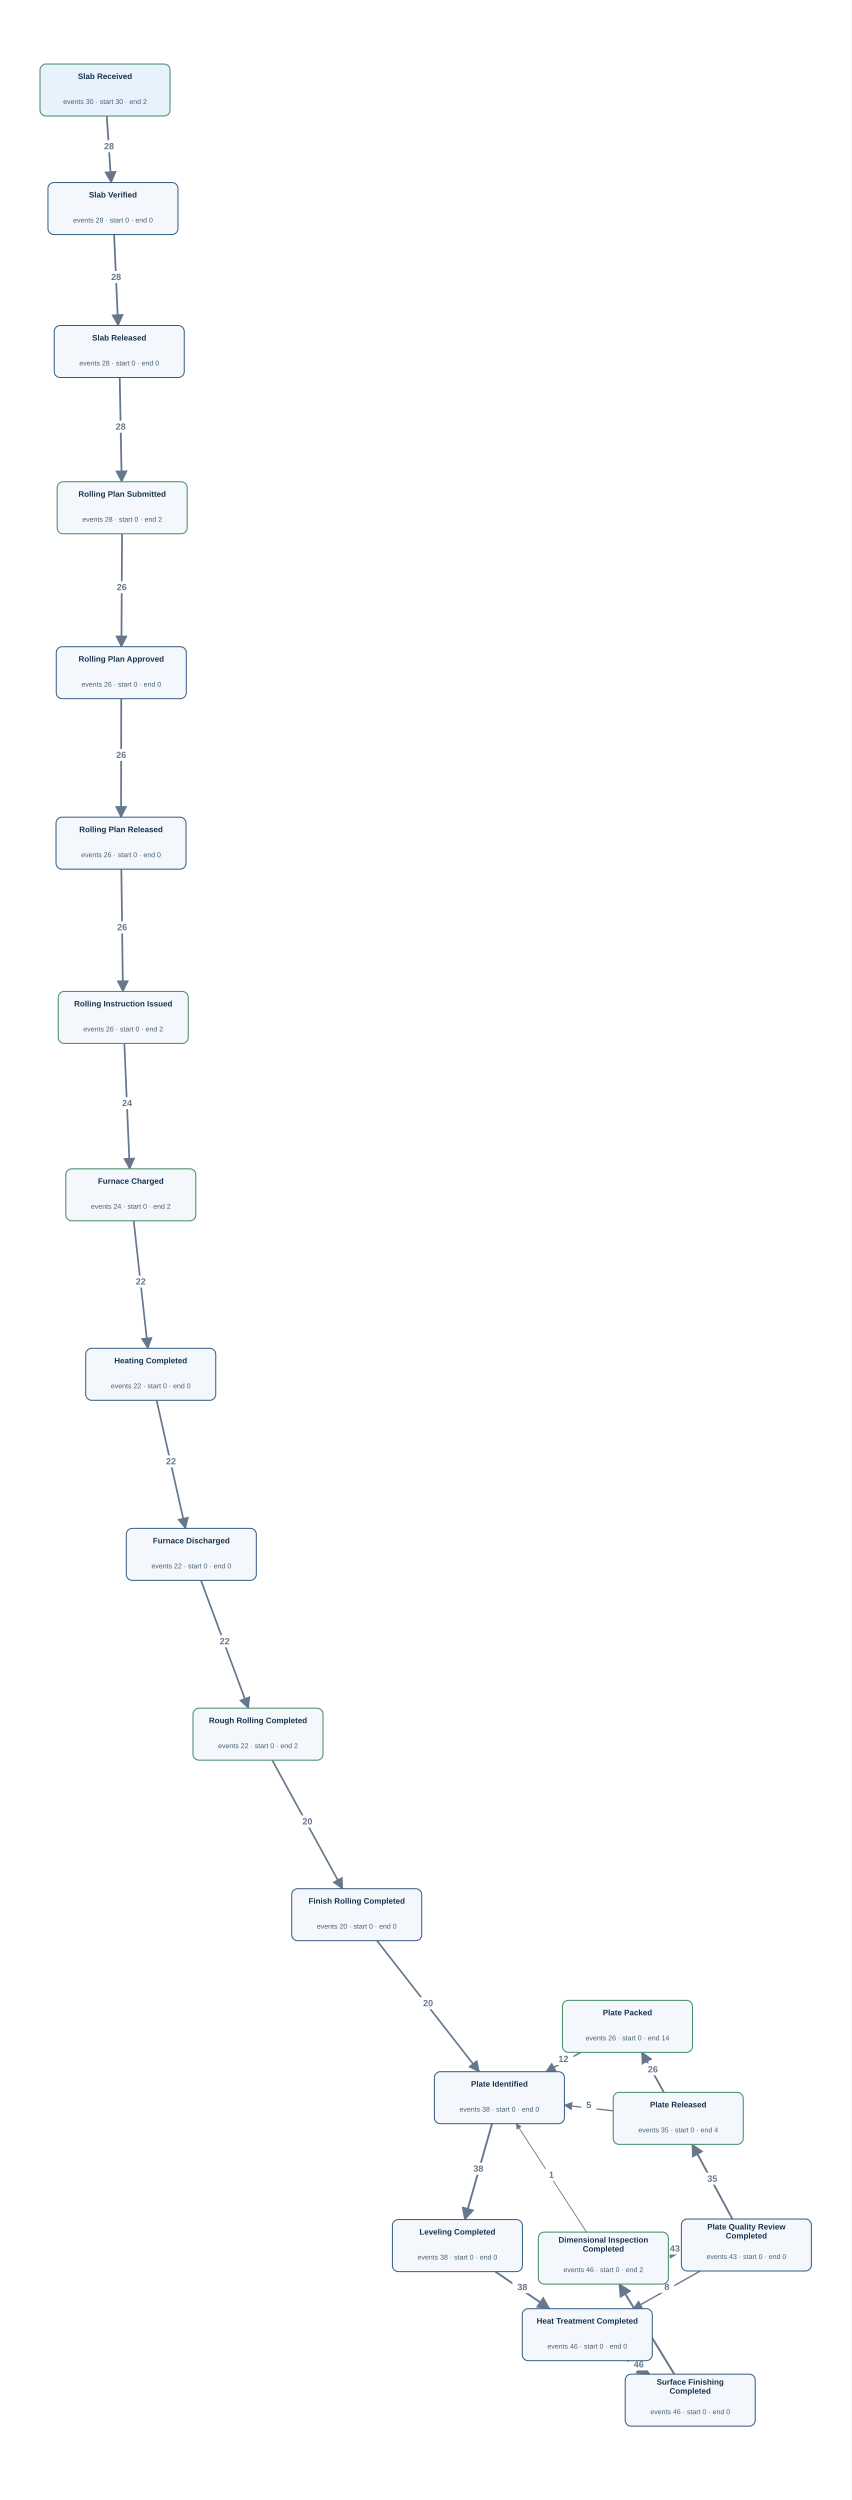
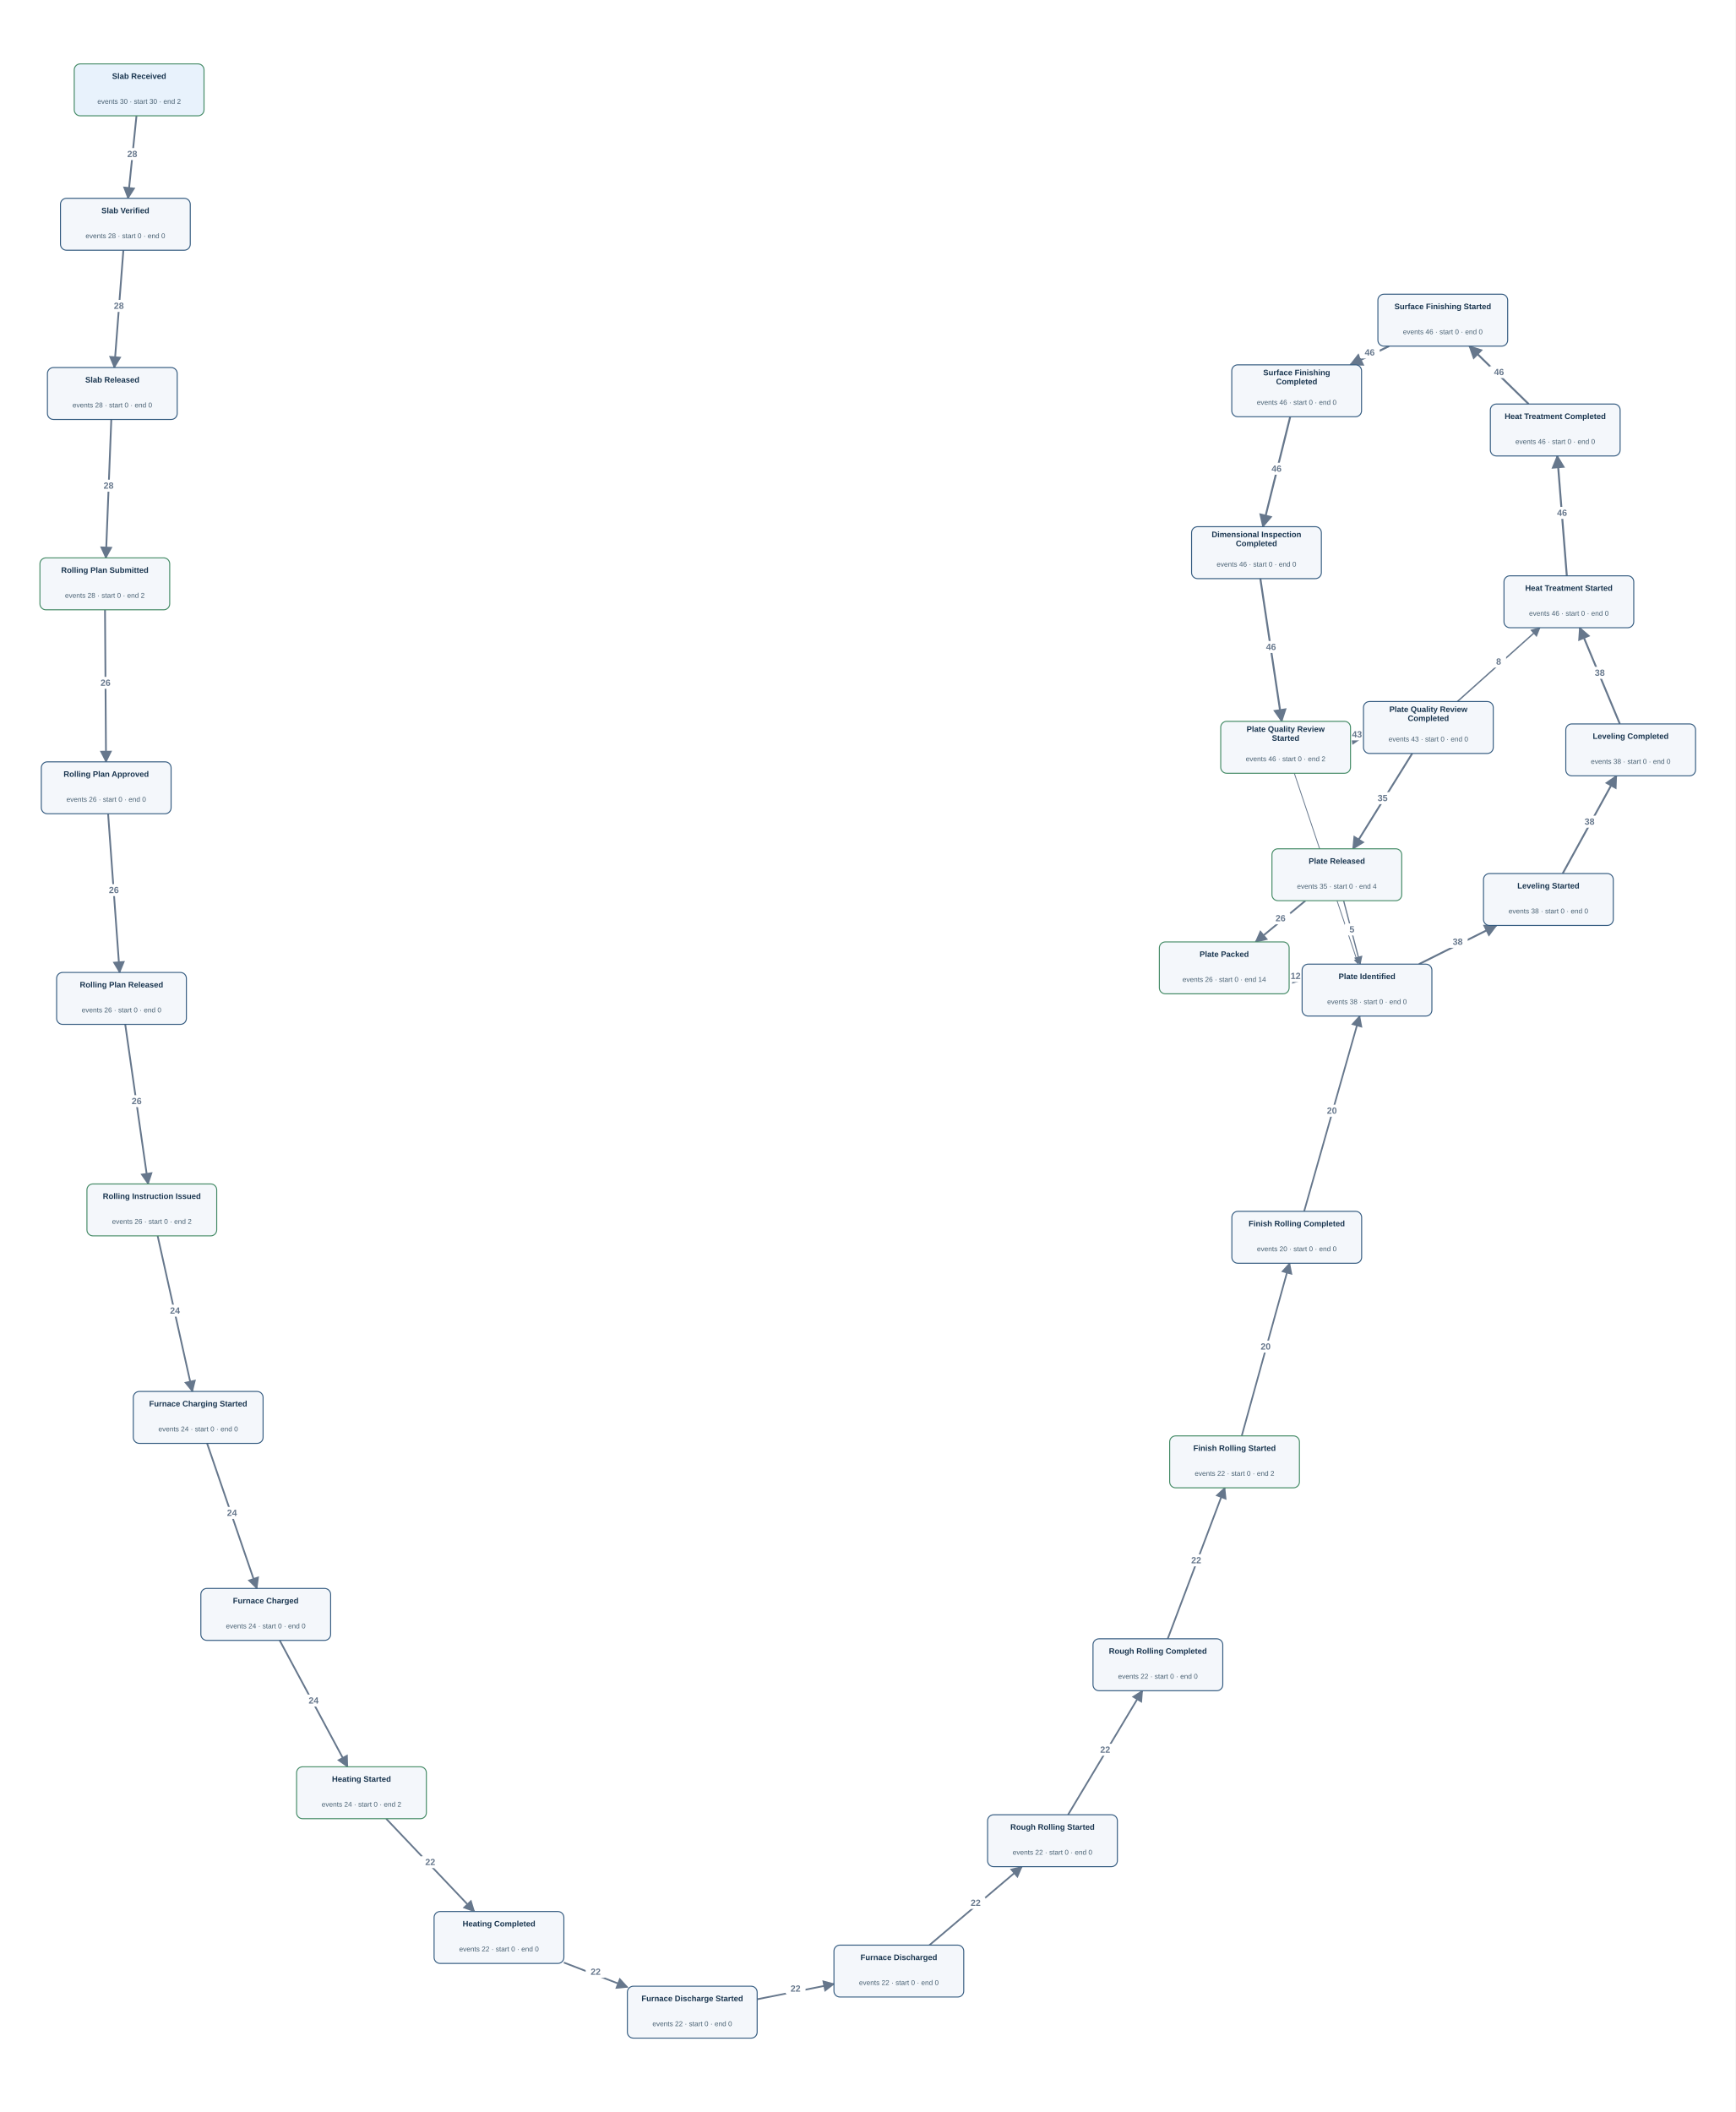
- <svg xmlns="http://www.w3.org/2000/svg" viewBox="0 0 1702 4999" width="1702" height="4999" role="img" aria-label="Gold directly follows graph">
+ <svg xmlns="http://www.w3.org/2000/svg" viewBox="0 0 3477 4231" width="3477" height="4231" role="img" aria-label="Gold directly follows graph">
  <defs>
    <marker id="arr" viewBox="0 0 10 10" refX="9" refY="5" markerWidth="7" markerHeight="7" orient="auto-start-reverse">
      <path d="M 0 0 L 10 5 L 0 10 z" fill="#66778c" />
    </marker>
  </defs>
-   <rect width="1702.475" height="4999.414" fill="#fff" />
-   <g data-source="Dimensional Inspection Completed" data-target="Plate Identified" data-edge="Dimensional Inspection Completed → Plate Identified">
-     <path d="M 1172.778 4463.298 Q 1102.54 4354.908, 1032.301 4246.518" fill="none" stroke="#66778c" stroke-width="1.685" marker-end="url(#arr)" />
-     <rect x="1087.54" y="4336.908" width="30" height="24" rx="4" fill="white" />
-     <text x="1102.54" y="4354.908" text-anchor="middle" font-family="Arial,sans-serif" font-size="18" font-weight="700" fill="#66778c">1</text>
-   </g>
-   <g data-source="Dimensional Inspection Completed" data-target="Plate Quality Review Completed" data-edge="Dimensional Inspection Completed → Plate Quality Review Completed">
-     <path d="M 1336.475 4503.398 Q 1349.475 4502.208, 1362.475 4501.018" fill="none" stroke="#66778c" stroke-width="3.849" marker-end="url(#arr)" />
-     <rect x="1329.475" y="4484.208" width="40" height="24" rx="4" fill="white" />
-     <text x="1349.475" y="4502.208" text-anchor="middle" font-family="Arial,sans-serif" font-size="18" font-weight="700" fill="#66778c">43</text>
+   <rect width="3476.886" height="4231.016" fill="#fff" />
+   <g data-source="Dimensional Inspection Completed" data-target="Plate Quality Review Started" data-edge="Dimensional Inspection Completed → Plate Quality Review Started">
+     <path d="M 2524.967 1159.148 Q 2546.382 1302.111, 2567.796 1445.074" fill="none" stroke="#66778c" stroke-width="3.895" marker-end="url(#arr)" />
+     <rect x="2526.382" y="1284.111" width="40" height="24" rx="4" fill="white" />
+     <text x="2546.382" y="1302.111" text-anchor="middle" font-family="Arial,sans-serif" font-size="18" font-weight="700" fill="#66778c">46</text>
  </g>
  <g data-source="Finish Rolling Completed" data-target="Plate Identified" data-edge="Finish Rolling Completed → Plate Identified">
-     <path d="M 753.853 3880.624 Q 855.956 4011.571, 958.059 4142.518" fill="none" stroke="#66778c" stroke-width="3.331" marker-end="url(#arr)" />
-     <rect x="835.956" y="3993.571" width="40" height="24" rx="4" fill="white" />
-     <text x="855.956" y="4011.571" text-anchor="middle" font-family="Arial,sans-serif" font-size="18" font-weight="700" fill="#66778c">20</text>
-   </g>
-   <g data-source="Furnace Charged" data-target="Heating Completed" data-edge="Furnace Charged → Heating Completed">
-     <path d="M 267.317 2441.146 Q 281.474 2568.609, 295.63 2696.072" fill="none" stroke="#66778c" stroke-width="3.395" marker-end="url(#arr)" />
-     <rect x="261.474" y="2550.609" width="40" height="24" rx="4" fill="white" />
-     <text x="281.474" y="2568.609" text-anchor="middle" font-family="Arial,sans-serif" font-size="18" font-weight="700" fill="#66778c">22</text>
-   </g>
-   <g data-source="Furnace Discharged" data-target="Rough Rolling Completed" data-edge="Furnace Discharged → Rough Rolling Completed">
-     <path d="M 401.827 3160.117 Q 449.231 3287.896, 496.635 3415.675" fill="none" stroke="#66778c" stroke-width="3.395" marker-end="url(#arr)" />
-     <rect x="429.231" y="3269.896" width="40" height="24" rx="4" fill="white" />
-     <text x="449.231" y="3287.896" text-anchor="middle" font-family="Arial,sans-serif" font-size="18" font-weight="700" fill="#66778c">22</text>
-   </g>
-   <g data-source="Heat Treatment Completed" data-target="Surface Finishing Completed" data-edge="Heat Treatment Completed → Surface Finishing Completed">
-     <path d="M 1256.025 4720.414 Q 1277.236 4733.914, 1298.448 4747.414" fill="none" stroke="#66778c" stroke-width="3.895" marker-end="url(#arr)" />
-     <rect x="1257.236" y="4715.914" width="40" height="24" rx="4" fill="white" />
-     <text x="1277.236" y="4733.914" text-anchor="middle" font-family="Arial,sans-serif" font-size="18" font-weight="700" fill="#66778c">46</text>
-   </g>
-   <g data-source="Heating Completed" data-target="Furnace Discharged" data-edge="Heating Completed → Furnace Discharged">
-     <path d="M 313.123 2800.072 Q 341.971 2928.094, 370.819 3056.117" fill="none" stroke="#66778c" stroke-width="3.395" marker-end="url(#arr)" />
-     <rect x="321.971" y="2910.094" width="40" height="24" rx="4" fill="white" />
-     <text x="341.971" y="2928.094" text-anchor="middle" font-family="Arial,sans-serif" font-size="18" font-weight="700" fill="#66778c">22</text>
-   </g>
-   <g data-source="Leveling Completed" data-target="Heat Treatment Completed" data-edge="Leveling Completed → Heat Treatment Completed">
-     <path d="M 990.453 4542.297 Q 1044.481 4579.356, 1098.509 4616.414" fill="none" stroke="#66778c" stroke-width="3.764" marker-end="url(#arr)" />
-     <rect x="1024.481" y="4561.356" width="40" height="24" rx="4" fill="white" />
-     <text x="1044.481" y="4579.356" text-anchor="middle" font-family="Arial,sans-serif" font-size="18" font-weight="700" fill="#66778c">38</text>
-   </g>
-   <g data-source="Plate Identified" data-target="Leveling Completed" data-edge="Plate Identified → Leveling Completed">
-     <path d="M 983.843 4246.518 Q 956.623 4342.408, 929.403 4438.297" fill="none" stroke="#66778c" stroke-width="3.764" marker-end="url(#arr)" />
-     <rect x="936.623" y="4324.408" width="40" height="24" rx="4" fill="white" />
-     <text x="956.623" y="4342.408" text-anchor="middle" font-family="Arial,sans-serif" font-size="18" font-weight="700" fill="#66778c">38</text>
+     <path d="M 2612.686 2426.686 Q 2668.271 2231.091, 2723.856 2035.496" fill="none" stroke="#66778c" stroke-width="3.331" marker-end="url(#arr)" />
+     <rect x="2648.271" y="2213.091" width="40" height="24" rx="4" fill="white" />
+     <text x="2668.271" y="2231.091" text-anchor="middle" font-family="Arial,sans-serif" font-size="18" font-weight="700" fill="#66778c">20</text>
+   </g>
+   <g data-source="Finish Rolling Started" data-target="Finish Rolling Completed" data-edge="Finish Rolling Started → Finish Rolling Completed">
+     <path d="M 2487.686 2876.552 Q 2535.594 2703.619, 2583.502 2530.686" fill="none" stroke="#66778c" stroke-width="3.331" marker-end="url(#arr)" />
+     <rect x="2515.594" y="2685.619" width="40" height="24" rx="4" fill="white" />
+     <text x="2535.594" y="2703.619" text-anchor="middle" font-family="Arial,sans-serif" font-size="18" font-weight="700" fill="#66778c">20</text>
+   </g>
+   <g data-source="Furnace Charged" data-target="Heating Started" data-edge="Furnace Charged → Heating Started">
+     <path d="M 560.294 3286.162 Q 628.281 3412.792, 696.267 3539.422" fill="none" stroke="#66778c" stroke-width="3.453" marker-end="url(#arr)" />
+     <rect x="608.281" y="3394.792" width="40" height="24" rx="4" fill="white" />
+     <text x="628.281" y="3412.792" text-anchor="middle" font-family="Arial,sans-serif" font-size="18" font-weight="700" fill="#66778c">24</text>
+   </g>
+   <g data-source="Furnace Charging Started" data-target="Furnace Charged" data-edge="Furnace Charging Started → Furnace Charged">
+     <path d="M 414.891 2891.529 Q 464.718 3036.846, 514.546 3182.162" fill="none" stroke="#66778c" stroke-width="3.453" marker-end="url(#arr)" />
+     <rect x="444.718" y="3018.846" width="40" height="24" rx="4" fill="white" />
+     <text x="464.718" y="3036.846" text-anchor="middle" font-family="Arial,sans-serif" font-size="18" font-weight="700" fill="#66778c">24</text>
+   </g>
+   <g data-source="Furnace Discharge Started" data-target="Furnace Discharged" data-edge="Furnace Discharge Started → Furnace Discharged">
+     <path d="M 1516.882 4005.151 Q 1593.805 3989.847, 1670.727 3974.543" fill="none" stroke="#66778c" stroke-width="3.395" marker-end="url(#arr)" />
+     <rect x="1573.805" y="3971.847" width="40" height="24" rx="4" fill="white" />
+     <text x="1593.805" y="3989.847" text-anchor="middle" font-family="Arial,sans-serif" font-size="18" font-weight="700" fill="#66778c">22</text>
+   </g>
+   <g data-source="Furnace Discharged" data-target="Rough Rolling Started" data-edge="Furnace Discharged → Rough Rolling Started">
+     <path d="M 1862.02 3896.678 Q 1954.635 3818.105, 2047.25 3739.531" fill="none" stroke="#66778c" stroke-width="3.395" marker-end="url(#arr)" />
+     <rect x="1934.635" y="3800.105" width="40" height="24" rx="4" fill="white" />
+     <text x="1954.635" y="3818.105" text-anchor="middle" font-family="Arial,sans-serif" font-size="18" font-weight="700" fill="#66778c">22</text>
+   </g>
+   <g data-source="Heat Treatment Completed" data-target="Surface Finishing Started" data-edge="Heat Treatment Completed → Surface Finishing Started">
+     <path d="M 3062.486 809.411 Q 3003.101 751.427, 2943.717 693.443" fill="none" stroke="#66778c" stroke-width="3.895" marker-end="url(#arr)" />
+     <rect x="2983.101" y="733.427" width="40" height="24" rx="4" fill="white" />
+     <text x="3003.101" y="751.427" text-anchor="middle" font-family="Arial,sans-serif" font-size="18" font-weight="700" fill="#66778c">46</text>
+   </g>
+   <g data-source="Heat Treatment Started" data-target="Heat Treatment Completed" data-edge="Heat Treatment Started → Heat Treatment Completed">
+     <path d="M 3138.933 1153.509 Q 3129.402 1033.46, 3119.87 913.411" fill="none" stroke="#66778c" stroke-width="3.895" marker-end="url(#arr)" />
+     <rect x="3109.402" y="1015.46" width="40" height="24" rx="4" fill="white" />
+     <text x="3129.402" y="1033.46" text-anchor="middle" font-family="Arial,sans-serif" font-size="18" font-weight="700" fill="#66778c">46</text>
+   </g>
+   <g data-source="Heating Completed" data-target="Furnace Discharge Started" data-edge="Heating Completed → Furnace Discharge Started">
+     <path d="M 1129.651 3931.6 Q 1193.267 3956.186, 1256.882 3980.773" fill="none" stroke="#66778c" stroke-width="3.395" marker-end="url(#arr)" />
+     <rect x="1173.267" y="3938.186" width="40" height="24" rx="4" fill="white" />
+     <text x="1193.267" y="3956.186" text-anchor="middle" font-family="Arial,sans-serif" font-size="18" font-weight="700" fill="#66778c">22</text>
+   </g>
+   <g data-source="Heating Started" data-target="Heating Completed" data-edge="Heating Started → Heating Completed">
+     <path d="M 773.59 3643.422 Q 861.918 3736.389, 950.246 3829.357" fill="none" stroke="#66778c" stroke-width="3.395" marker-end="url(#arr)" />
+     <rect x="841.918" y="3718.389" width="40" height="24" rx="4" fill="white" />
+     <text x="861.918" y="3736.389" text-anchor="middle" font-family="Arial,sans-serif" font-size="18" font-weight="700" fill="#66778c">22</text>
+   </g>
+   <g data-source="Leveling Completed" data-target="Heat Treatment Started" data-edge="Leveling Completed → Heat Treatment Started">
+     <path d="M 3245.187 1450.25 Q 3204.974 1353.88, 3164.76 1257.509" fill="none" stroke="#66778c" stroke-width="3.764" marker-end="url(#arr)" />
+     <rect x="3184.974" y="1335.88" width="40" height="24" rx="4" fill="white" />
+     <text x="3204.974" y="1353.88" text-anchor="middle" font-family="Arial,sans-serif" font-size="18" font-weight="700" fill="#66778c">38</text>
+   </g>
+   <g data-source="Leveling Started" data-target="Leveling Completed" data-edge="Leveling Started → Leveling Completed">
+     <path d="M 3130.644 1749.955 Q 3184.464 1652.103, 3238.285 1554.25" fill="none" stroke="#66778c" stroke-width="3.764" marker-end="url(#arr)" />
+     <rect x="3164.464" y="1634.103" width="40" height="24" rx="4" fill="white" />
+     <text x="3184.464" y="1652.103" text-anchor="middle" font-family="Arial,sans-serif" font-size="18" font-weight="700" fill="#66778c">38</text>
+   </g>
+   <g data-source="Plate Identified" data-target="Leveling Started" data-edge="Plate Identified → Leveling Started">
+     <path d="M 2842.728 1931.496 Q 2920.339 1892.725, 2997.949 1853.955" fill="none" stroke="#66778c" stroke-width="3.764" marker-end="url(#arr)" />
+     <rect x="2900.339" y="1874.725" width="40" height="24" rx="4" fill="white" />
+     <text x="2920.339" y="1892.725" text-anchor="middle" font-family="Arial,sans-serif" font-size="18" font-weight="700" fill="#66778c">38</text>
  </g>
  <g data-source="Plate Packed" data-target="Plate Identified" data-edge="Plate Packed → Plate Identified">
-     <path d="M 1161.307 4103.889 Q 1126.633 4123.204, 1091.958 4142.518" fill="none" stroke="#66778c" stroke-width="2.995" marker-end="url(#arr)" />
-     <rect x="1106.633" y="4105.204" width="40" height="24" rx="4" fill="white" />
-     <text x="1126.633" y="4123.204" text-anchor="middle" font-family="Arial,sans-serif" font-size="18" font-weight="700" fill="#66778c">12</text>
-   </g>
-   <g data-source="Plate Quality Review Completed" data-target="Heat Treatment Completed" data-edge="Plate Quality Review Completed → Heat Treatment Completed">
-     <path d="M 1400.203 4541.117 Q 1333.397 4578.766, 1266.592 4616.414" fill="none" stroke="#66778c" stroke-width="2.738" marker-end="url(#arr)" />
-     <rect x="1318.397" y="4560.766" width="30" height="24" rx="4" fill="white" />
-     <text x="1333.397" y="4578.766" text-anchor="middle" font-family="Arial,sans-serif" font-size="18" font-weight="700" fill="#66778c">8</text>
+     <path d="M 2582.634 1959.198 Q 2595.634 1961.223, 2608.634 1963.248" fill="none" stroke="#66778c" stroke-width="2.995" marker-end="url(#arr)" />
+     <rect x="2575.634" y="1943.223" width="40" height="24" rx="4" fill="white" />
+     <text x="2595.634" y="1961.223" text-anchor="middle" font-family="Arial,sans-serif" font-size="18" font-weight="700" fill="#66778c">12</text>
+   </g>
+   <g data-source="Plate Quality Review Completed" data-target="Heat Treatment Started" data-edge="Plate Quality Review Completed → Heat Treatment Started">
+     <path d="M 2919.692 1405.403 Q 3002.324 1331.456, 3084.955 1257.509" fill="none" stroke="#66778c" stroke-width="2.738" marker-end="url(#arr)" />
+     <rect x="2987.324" y="1313.456" width="30" height="24" rx="4" fill="white" />
+     <text x="3002.324" y="1331.456" text-anchor="middle" font-family="Arial,sans-serif" font-size="18" font-weight="700" fill="#66778c">8</text>
  </g>
  <g data-source="Plate Quality Review Completed" data-target="Plate Released" data-edge="Plate Quality Review Completed → Plate Released">
-     <path d="M 1464.484 4437.117 Q 1424.322 4362.504, 1384.159 4287.891" fill="none" stroke="#66778c" stroke-width="3.708" marker-end="url(#arr)" />
-     <rect x="1404.322" y="4344.504" width="40" height="24" rx="4" fill="white" />
-     <text x="1424.322" y="4362.504" text-anchor="middle" font-family="Arial,sans-serif" font-size="18" font-weight="700" fill="#66778c">35</text>
+     <path d="M 2829.258 1509.403 Q 2769.898 1604.887, 2710.537 1700.372" fill="none" stroke="#66778c" stroke-width="3.708" marker-end="url(#arr)" />
+     <rect x="2749.898" y="1586.887" width="40" height="24" rx="4" fill="white" />
+     <text x="2769.898" y="1604.887" text-anchor="middle" font-family="Arial,sans-serif" font-size="18" font-weight="700" fill="#66778c">35</text>
+   </g>
+   <g data-source="Plate Quality Review Started" data-target="Plate Identified" data-edge="Plate Quality Review Started → Plate Identified">
+     <path d="M 2593.016 1549.074 Q 2657.11 1740.285, 2721.204 1931.496" fill="none" stroke="#66778c" stroke-width="1.685" marker-end="url(#arr)" />
+     <rect x="2642.11" y="1722.285" width="30" height="24" rx="4" fill="white" />
+     <text x="2657.11" y="1740.285" text-anchor="middle" font-family="Arial,sans-serif" font-size="18" font-weight="700" fill="#66778c">1</text>
+   </g>
+   <g data-source="Plate Quality Review Started" data-target="Plate Quality Review Completed" data-edge="Plate Quality Review Started → Plate Quality Review Completed">
+     <path d="M 2705.586 1479.042 Q 2718.586 1477.239, 2731.586 1475.436" fill="none" stroke="#66778c" stroke-width="3.849" marker-end="url(#arr)" />
+     <rect x="2698.586" y="1459.239" width="40" height="24" rx="4" fill="white" />
+     <text x="2718.586" y="1477.239" text-anchor="middle" font-family="Arial,sans-serif" font-size="18" font-weight="700" fill="#66778c">43</text>
  </g>
  <g data-source="Plate Released" data-target="Plate Identified" data-edge="Plate Released → Plate Identified">
-     <path d="M 1226.169 4220.849 Q 1177.387 4215.205, 1128.605 4209.56" fill="none" stroke="#66778c" stroke-width="2.454" marker-end="url(#arr)" />
-     <rect x="1162.387" y="4197.205" width="30" height="24" rx="4" fill="white" />
-     <text x="1177.387" y="4215.205" text-anchor="middle" font-family="Arial,sans-serif" font-size="18" font-weight="700" fill="#66778c">5</text>
+     <path d="M 2691.805 1804.372 Q 2708.422 1867.934, 2725.039 1931.496" fill="none" stroke="#66778c" stroke-width="2.454" marker-end="url(#arr)" />
+     <rect x="2693.422" y="1849.934" width="30" height="24" rx="4" fill="white" />
+     <text x="2708.422" y="1867.934" text-anchor="middle" font-family="Arial,sans-serif" font-size="18" font-weight="700" fill="#66778c">5</text>
  </g>
  <g data-source="Plate Released" data-target="Plate Packed" data-edge="Plate Released → Plate Packed">
-     <path d="M 1327.482 4183.891 Q 1305.415 4143.89, 1283.348 4103.889" fill="none" stroke="#66778c" stroke-width="3.507" marker-end="url(#arr)" />
-     <rect x="1285.415" y="4125.89" width="40" height="24" rx="4" fill="white" />
-     <text x="1305.415" y="4143.89" text-anchor="middle" font-family="Arial,sans-serif" font-size="18" font-weight="700" fill="#66778c">26</text>
-   </g>
-   <g data-source="Rolling Instruction Issued" data-target="Furnace Charged" data-edge="Rolling Instruction Issued → Furnace Charged">
-     <path d="M 248.652 2086.513 Q 253.989 2211.83, 259.327 2337.146" fill="none" stroke="#66778c" stroke-width="3.453" marker-end="url(#arr)" />
-     <rect x="233.989" y="2193.83" width="40" height="24" rx="4" fill="white" />
-     <text x="253.989" y="2211.83" text-anchor="middle" font-family="Arial,sans-serif" font-size="18" font-weight="700" fill="#66778c">24</text>
+     <path d="M 2615.342 1804.372 Q 2565.422 1845.661, 2515.502 1886.951" fill="none" stroke="#66778c" stroke-width="3.507" marker-end="url(#arr)" />
+     <rect x="2545.422" y="1827.661" width="40" height="24" rx="4" fill="white" />
+     <text x="2565.422" y="1845.661" text-anchor="middle" font-family="Arial,sans-serif" font-size="18" font-weight="700" fill="#66778c">26</text>
+   </g>
+   <g data-source="Rolling Instruction Issued" data-target="Furnace Charging Started" data-edge="Rolling Instruction Issued → Furnace Charging Started">
+     <path d="M 315.792 2475.809 Q 350.617 2631.669, 385.442 2787.529" fill="none" stroke="#66778c" stroke-width="3.453" marker-end="url(#arr)" />
+     <rect x="330.617" y="2613.669" width="40" height="24" rx="4" fill="white" />
+     <text x="350.617" y="2631.669" text-anchor="middle" font-family="Arial,sans-serif" font-size="18" font-weight="700" fill="#66778c">24</text>
  </g>
  <g data-source="Rolling Plan Approved" data-target="Rolling Plan Released" data-edge="Rolling Plan Approved → Rolling Plan Released">
-     <path d="M 242.437 1397.127 Q 242.257 1515.576, 242.078 1634.024" fill="none" stroke="#66778c" stroke-width="3.507" marker-end="url(#arr)" />
-     <rect x="222.257" y="1497.576" width="40" height="24" rx="4" fill="white" />
-     <text x="242.257" y="1515.576" text-anchor="middle" font-family="Arial,sans-serif" font-size="18" font-weight="700" fill="#66778c">26</text>
+     <path d="M 216.56 1630.187 Q 228.103 1789.158, 239.646 1948.129" fill="none" stroke="#66778c" stroke-width="3.507" marker-end="url(#arr)" />
+     <rect x="208.103" y="1771.158" width="40" height="24" rx="4" fill="white" />
+     <text x="228.103" y="1789.158" text-anchor="middle" font-family="Arial,sans-serif" font-size="18" font-weight="700" fill="#66778c">26</text>
  </g>
  <g data-source="Rolling Plan Released" data-target="Rolling Instruction Issued" data-edge="Rolling Plan Released → Rolling Instruction Issued">
-     <path d="M 242.661 1738.024 Q 244.218 1860.269, 245.775 1982.513" fill="none" stroke="#66778c" stroke-width="3.507" marker-end="url(#arr)" />
-     <rect x="224.218" y="1842.269" width="40" height="24" rx="4" fill="white" />
-     <text x="244.218" y="1860.269" text-anchor="middle" font-family="Arial,sans-serif" font-size="18" font-weight="700" fill="#66778c">26</text>
+     <path d="M 250.878 2052.129 Q 273.798 2211.969, 296.717 2371.809" fill="none" stroke="#66778c" stroke-width="3.507" marker-end="url(#arr)" />
+     <rect x="253.798" y="2193.969" width="40" height="24" rx="4" fill="white" />
+     <text x="273.798" y="2211.969" text-anchor="middle" font-family="Arial,sans-serif" font-size="18" font-weight="700" fill="#66778c">26</text>
  </g>
  <g data-source="Rolling Plan Submitted" data-target="Rolling Plan Approved" data-edge="Rolling Plan Submitted → Rolling Plan Approved">
-     <path d="M 244.014 1067.319 Q 243.405 1180.223, 242.796 1293.127" fill="none" stroke="#66778c" stroke-width="3.507" marker-end="url(#arr)" />
-     <rect x="223.405" y="1162.223" width="40" height="24" rx="4" fill="white" />
-     <text x="243.405" y="1180.223" text-anchor="middle" font-family="Arial,sans-serif" font-size="18" font-weight="700" fill="#66778c">26</text>
-   </g>
-   <g data-source="Rough Rolling Completed" data-target="Finish Rolling Completed" data-edge="Rough Rolling Completed → Finish Rolling Completed">
-     <path d="M 544.362 3519.675 Q 614.617 3648.15, 684.871 3776.624" fill="none" stroke="#66778c" stroke-width="3.331" marker-end="url(#arr)" />
-     <rect x="594.617" y="3630.15" width="40" height="24" rx="4" fill="white" />
-     <text x="614.617" y="3648.15" text-anchor="middle" font-family="Arial,sans-serif" font-size="18" font-weight="700" fill="#66778c">20</text>
+     <path d="M 210.354 1221.608 Q 211.392 1373.898, 212.43 1526.187" fill="none" stroke="#66778c" stroke-width="3.507" marker-end="url(#arr)" />
+     <rect x="191.392" y="1355.898" width="40" height="24" rx="4" fill="white" />
+     <text x="211.392" y="1373.898" text-anchor="middle" font-family="Arial,sans-serif" font-size="18" font-weight="700" fill="#66778c">26</text>
+   </g>
+   <g data-source="Rough Rolling Completed" data-target="Finish Rolling Started" data-edge="Rough Rolling Completed → Finish Rolling Started">
+     <path d="M 2339.355 3283.057 Q 2396.495 3131.805, 2453.636 2980.552" fill="none" stroke="#66778c" stroke-width="3.395" marker-end="url(#arr)" />
+     <rect x="2376.495" y="3113.805" width="40" height="24" rx="4" fill="white" />
+     <text x="2396.495" y="3131.805" text-anchor="middle" font-family="Arial,sans-serif" font-size="18" font-weight="700" fill="#66778c">22</text>
+   </g>
+   <g data-source="Rough Rolling Started" data-target="Rough Rolling Completed" data-edge="Rough Rolling Started → Rough Rolling Completed">
+     <path d="M 2139.696 3635.531 Q 2214.127 3511.294, 2288.557 3387.057" fill="none" stroke="#66778c" stroke-width="3.395" marker-end="url(#arr)" />
+     <rect x="2194.127" y="3493.294" width="40" height="24" rx="4" fill="white" />
+     <text x="2214.127" y="3511.294" text-anchor="middle" font-family="Arial,sans-serif" font-size="18" font-weight="700" fill="#66778c">22</text>
  </g>
  <g data-source="Slab Received" data-target="Slab Verified" data-edge="Slab Received → Slab Verified">
-     <path d="M 213.483 232.0 Q 217.938 298.502, 222.393 365.003" fill="none" stroke="#66778c" stroke-width="3.557" marker-end="url(#arr)" />
-     <rect x="197.938" y="280.502" width="40" height="24" rx="4" fill="white" />
-     <text x="217.938" y="298.502" text-anchor="middle" font-family="Arial,sans-serif" font-size="18" font-weight="700" fill="#66778c">28</text>
+     <path d="M 273.408 232.0 Q 264.947 314.634, 256.485 397.268" fill="none" stroke="#66778c" stroke-width="3.557" marker-end="url(#arr)" />
+     <rect x="244.947" y="296.634" width="40" height="24" rx="4" fill="white" />
+     <text x="264.947" y="314.634" text-anchor="middle" font-family="Arial,sans-serif" font-size="18" font-weight="700" fill="#66778c">28</text>
  </g>
  <g data-source="Slab Released" data-target="Rolling Plan Submitted" data-edge="Slab Released → Rolling Plan Submitted">
-     <path d="M 239.406 754.911 Q 241.362 859.115, 243.318 963.319" fill="none" stroke="#66778c" stroke-width="3.557" marker-end="url(#arr)" />
-     <rect x="221.362" y="841.115" width="40" height="24" rx="4" fill="white" />
-     <text x="241.362" y="859.115" text-anchor="middle" font-family="Arial,sans-serif" font-size="18" font-weight="700" fill="#66778c">28</text>
+     <path d="M 222.986 840.312 Q 217.518 978.96, 212.051 1117.608" fill="none" stroke="#66778c" stroke-width="3.557" marker-end="url(#arr)" />
+     <rect x="197.518" y="960.96" width="40" height="24" rx="4" fill="white" />
+     <text x="217.518" y="978.96" text-anchor="middle" font-family="Arial,sans-serif" font-size="18" font-weight="700" fill="#66778c">28</text>
  </g>
  <g data-source="Slab Verified" data-target="Slab Released" data-edge="Slab Verified → Slab Released">
-     <path d="M 228.16 469.003 Q 232.153 559.957, 236.147 650.911" fill="none" stroke="#66778c" stroke-width="3.557" marker-end="url(#arr)" />
-     <rect x="212.153" y="541.957" width="40" height="24" rx="4" fill="white" />
-     <text x="232.153" y="559.957" text-anchor="middle" font-family="Arial,sans-serif" font-size="18" font-weight="700" fill="#66778c">28</text>
+     <path d="M 247.154 501.268 Q 238.098 618.79, 229.043 736.312" fill="none" stroke="#66778c" stroke-width="3.557" marker-end="url(#arr)" />
+     <rect x="218.098" y="600.79" width="40" height="24" rx="4" fill="white" />
+     <text x="238.098" y="618.79" text-anchor="middle" font-family="Arial,sans-serif" font-size="18" font-weight="700" fill="#66778c">28</text>
  </g>
  <g data-source="Surface Finishing Completed" data-target="Dimensional Inspection Completed" data-edge="Surface Finishing Completed → Dimensional Inspection Completed">
-     <path d="M 1348.365 4747.414 Q 1293.313 4657.356, 1238.262 4567.298" fill="none" stroke="#66778c" stroke-width="3.895" marker-end="url(#arr)" />
-     <rect x="1273.313" y="4639.356" width="40" height="24" rx="4" fill="white" />
-     <text x="1293.313" y="4657.356" text-anchor="middle" font-family="Arial,sans-serif" font-size="18" font-weight="700" fill="#66778c">46</text>
+     <path d="M 2584.796 834.856 Q 2557.443 945.002, 2530.091 1055.148" fill="none" stroke="#66778c" stroke-width="3.895" marker-end="url(#arr)" />
+     <rect x="2537.443" y="927.002" width="40" height="24" rx="4" fill="white" />
+     <text x="2557.443" y="945.002" text-anchor="middle" font-family="Arial,sans-serif" font-size="18" font-weight="700" fill="#66778c">46</text>
+   </g>
+   <g data-source="Surface Finishing Started" data-target="Surface Finishing Completed" data-edge="Surface Finishing Started → Surface Finishing Completed">
+     <path d="M 2782.811 693.443 Q 2744.085 712.15, 2705.359 730.856" fill="none" stroke="#66778c" stroke-width="3.895" marker-end="url(#arr)" />
+     <rect x="2724.085" y="694.15" width="40" height="24" rx="4" fill="white" />
+     <text x="2744.085" y="712.15" text-anchor="middle" font-family="Arial,sans-serif" font-size="18" font-weight="700" fill="#66778c">46</text>
  </g>
  <g data-activity="Dimensional Inspection Completed">
-     <rect x="1076.475" y="4463.298" width="260" height="104" rx="12" fill="#f4f7fb" stroke="#438a65" stroke-width="2" />
-     <text x="1206.475" y="4484.298" text-anchor="middle" font-family="Arial,sans-serif" font-size="16" font-weight="600" fill="#18344e">Dimensional Inspection</text>
-     <text x="1206.475" y="4502.298" text-anchor="middle" font-family="Arial,sans-serif" font-size="16" font-weight="600" fill="#18344e">Completed</text>
-     <text x="1206.475" y="4543.298" text-anchor="middle" font-family="Arial,sans-serif" font-size="14" fill="#486072">events 46 · start 0 · end 2</text>
+     <rect x="2387.178" y="1055.148" width="260" height="104" rx="12" fill="#f4f7fb" stroke="#345b80" stroke-width="2" />
+     <text x="2517.178" y="1076.148" text-anchor="middle" font-family="Arial,sans-serif" font-size="16" font-weight="600" fill="#18344e">Dimensional Inspection</text>
+     <text x="2517.178" y="1094.148" text-anchor="middle" font-family="Arial,sans-serif" font-size="16" font-weight="600" fill="#18344e">Completed</text>
+     <text x="2517.178" y="1135.148" text-anchor="middle" font-family="Arial,sans-serif" font-size="14" fill="#486072">events 46 · start 0 · end 0</text>
  </g>
  <g data-activity="Finish Rolling Completed">
-     <rect x="583.307" y="3776.624" width="260" height="104" rx="12" fill="#f4f7fb" stroke="#345b80" stroke-width="2" />
-     <text x="713.307" y="3806.624" text-anchor="middle" font-family="Arial,sans-serif" font-size="16" font-weight="600" fill="#18344e">Finish Rolling Completed</text>
-     <text x="713.307" y="3856.624" text-anchor="middle" font-family="Arial,sans-serif" font-size="14" fill="#486072">events 20 · start 0 · end 0</text>
+     <rect x="2467.908" y="2426.686" width="260" height="104" rx="12" fill="#f4f7fb" stroke="#345b80" stroke-width="2" />
+     <text x="2597.908" y="2456.686" text-anchor="middle" font-family="Arial,sans-serif" font-size="16" font-weight="600" fill="#18344e">Finish Rolling Completed</text>
+     <text x="2597.908" y="2506.686" text-anchor="middle" font-family="Arial,sans-serif" font-size="14" fill="#486072">events 20 · start 0 · end 0</text>
+   </g>
+   <g data-activity="Finish Rolling Started">
+     <rect x="2343.28" y="2876.552" width="260" height="104" rx="12" fill="#f4f7fb" stroke="#438a65" stroke-width="2" />
+     <text x="2473.28" y="2906.552" text-anchor="middle" font-family="Arial,sans-serif" font-size="16" font-weight="600" fill="#18344e">Finish Rolling Started</text>
+     <text x="2473.28" y="2956.552" text-anchor="middle" font-family="Arial,sans-serif" font-size="14" fill="#486072">events 22 · start 0 · end 2</text>
  </g>
  <g data-activity="Furnace Charged">
-     <rect x="131.542" y="2337.146" width="260" height="104" rx="12" fill="#f4f7fb" stroke="#438a65" stroke-width="2" />
-     <text x="261.542" y="2367.146" text-anchor="middle" font-family="Arial,sans-serif" font-size="16" font-weight="600" fill="#18344e">Furnace Charged</text>
-     <text x="261.542" y="2417.146" text-anchor="middle" font-family="Arial,sans-serif" font-size="14" fill="#486072">events 24 · start 0 · end 2</text>
+     <rect x="402.376" y="3182.162" width="260" height="104" rx="12" fill="#f4f7fb" stroke="#345b80" stroke-width="2" />
+     <text x="532.376" y="3212.162" text-anchor="middle" font-family="Arial,sans-serif" font-size="16" font-weight="600" fill="#18344e">Furnace Charged</text>
+     <text x="532.376" y="3262.162" text-anchor="middle" font-family="Arial,sans-serif" font-size="14" fill="#486072">events 24 · start 0 · end 0</text>
+   </g>
+   <g data-activity="Furnace Charging Started">
+     <rect x="267.06" y="2787.529" width="260" height="104" rx="12" fill="#f4f7fb" stroke="#345b80" stroke-width="2" />
+     <text x="397.06" y="2817.529" text-anchor="middle" font-family="Arial,sans-serif" font-size="16" font-weight="600" fill="#18344e">Furnace Charging Started</text>
+     <text x="397.06" y="2867.529" text-anchor="middle" font-family="Arial,sans-serif" font-size="14" fill="#486072">events 24 · start 0 · end 0</text>
+   </g>
+   <g data-activity="Furnace Discharge Started">
+     <rect x="1256.882" y="3979.016" width="260" height="104" rx="12" fill="#f4f7fb" stroke="#345b80" stroke-width="2" />
+     <text x="1386.882" y="4009.016" text-anchor="middle" font-family="Arial,sans-serif" font-size="16" font-weight="600" fill="#18344e">Furnace Discharge Started</text>
+     <text x="1386.882" y="4059.016" text-anchor="middle" font-family="Arial,sans-serif" font-size="14" fill="#486072">events 22 · start 0 · end 0</text>
  </g>
  <g data-activity="Furnace Discharged">
-     <rect x="252.536" y="3056.117" width="260" height="104" rx="12" fill="#f4f7fb" stroke="#345b80" stroke-width="2" />
-     <text x="382.536" y="3086.117" text-anchor="middle" font-family="Arial,sans-serif" font-size="16" font-weight="600" fill="#18344e">Furnace Discharged</text>
-     <text x="382.536" y="3136.117" text-anchor="middle" font-family="Arial,sans-serif" font-size="14" fill="#486072">events 22 · start 0 · end 0</text>
+     <rect x="1670.727" y="3896.678" width="260" height="104" rx="12" fill="#f4f7fb" stroke="#345b80" stroke-width="2" />
+     <text x="1800.727" y="3926.678" text-anchor="middle" font-family="Arial,sans-serif" font-size="16" font-weight="600" fill="#18344e">Furnace Discharged</text>
+     <text x="1800.727" y="3976.678" text-anchor="middle" font-family="Arial,sans-serif" font-size="14" fill="#486072">events 22 · start 0 · end 0</text>
  </g>
  <g data-activity="Heat Treatment Completed">
-     <rect x="1044.32" y="4616.414" width="260" height="104" rx="12" fill="#f4f7fb" stroke="#345b80" stroke-width="2" />
-     <text x="1174.32" y="4646.414" text-anchor="middle" font-family="Arial,sans-serif" font-size="16" font-weight="600" fill="#18344e">Heat Treatment Completed</text>
-     <text x="1174.32" y="4696.414" text-anchor="middle" font-family="Arial,sans-serif" font-size="14" fill="#486072">events 46 · start 0 · end 0</text>
+     <rect x="2985.742" y="809.411" width="260" height="104" rx="12" fill="#f4f7fb" stroke="#345b80" stroke-width="2" />
+     <text x="3115.742" y="839.411" text-anchor="middle" font-family="Arial,sans-serif" font-size="16" font-weight="600" fill="#18344e">Heat Treatment Completed</text>
+     <text x="3115.742" y="889.411" text-anchor="middle" font-family="Arial,sans-serif" font-size="14" fill="#486072">events 46 · start 0 · end 0</text>
+   </g>
+   <g data-activity="Heat Treatment Started">
+     <rect x="3013.062" y="1153.509" width="260" height="104" rx="12" fill="#f4f7fb" stroke="#345b80" stroke-width="2" />
+     <text x="3143.062" y="1183.509" text-anchor="middle" font-family="Arial,sans-serif" font-size="16" font-weight="600" fill="#18344e">Heat Treatment Started</text>
+     <text x="3143.062" y="1233.509" text-anchor="middle" font-family="Arial,sans-serif" font-size="14" fill="#486072">events 46 · start 0 · end 0</text>
  </g>
  <g data-activity="Heating Completed">
-     <rect x="171.406" y="2696.072" width="260" height="104" rx="12" fill="#f4f7fb" stroke="#345b80" stroke-width="2" />
-     <text x="301.406" y="2726.072" text-anchor="middle" font-family="Arial,sans-serif" font-size="16" font-weight="600" fill="#18344e">Heating Completed</text>
-     <text x="301.406" y="2776.072" text-anchor="middle" font-family="Arial,sans-serif" font-size="14" fill="#486072">events 22 · start 0 · end 0</text>
+     <rect x="869.651" y="3829.357" width="260" height="104" rx="12" fill="#f4f7fb" stroke="#345b80" stroke-width="2" />
+     <text x="999.651" y="3859.357" text-anchor="middle" font-family="Arial,sans-serif" font-size="16" font-weight="600" fill="#18344e">Heating Completed</text>
+     <text x="999.651" y="3909.357" text-anchor="middle" font-family="Arial,sans-serif" font-size="14" fill="#486072">events 22 · start 0 · end 0</text>
+   </g>
+   <g data-activity="Heating Started">
+     <rect x="594.185" y="3539.422" width="260" height="104" rx="12" fill="#f4f7fb" stroke="#438a65" stroke-width="2" />
+     <text x="724.185" y="3569.422" text-anchor="middle" font-family="Arial,sans-serif" font-size="16" font-weight="600" fill="#18344e">Heating Started</text>
+     <text x="724.185" y="3619.422" text-anchor="middle" font-family="Arial,sans-serif" font-size="14" fill="#486072">events 24 · start 0 · end 2</text>
  </g>
  <g data-activity="Leveling Completed">
-     <rect x="784.641" y="4438.297" width="260" height="104" rx="12" fill="#f4f7fb" stroke="#345b80" stroke-width="2" />
-     <text x="914.641" y="4468.297" text-anchor="middle" font-family="Arial,sans-serif" font-size="16" font-weight="600" fill="#18344e">Leveling Completed</text>
-     <text x="914.641" y="4518.297" text-anchor="middle" font-family="Arial,sans-serif" font-size="14" fill="#486072">events 38 · start 0 · end 0</text>
+     <rect x="3136.886" y="1450.25" width="260" height="104" rx="12" fill="#f4f7fb" stroke="#345b80" stroke-width="2" />
+     <text x="3266.886" y="1480.25" text-anchor="middle" font-family="Arial,sans-serif" font-size="16" font-weight="600" fill="#18344e">Leveling Completed</text>
+     <text x="3266.886" y="1530.25" text-anchor="middle" font-family="Arial,sans-serif" font-size="14" fill="#486072">events 38 · start 0 · end 0</text>
+   </g>
+   <g data-activity="Leveling Started">
+     <rect x="2972.043" y="1749.955" width="260" height="104" rx="12" fill="#f4f7fb" stroke="#345b80" stroke-width="2" />
+     <text x="3102.043" y="1779.955" text-anchor="middle" font-family="Arial,sans-serif" font-size="16" font-weight="600" fill="#18344e">Leveling Started</text>
+     <text x="3102.043" y="1829.955" text-anchor="middle" font-family="Arial,sans-serif" font-size="14" fill="#486072">events 38 · start 0 · end 0</text>
  </g>
  <g data-activity="Plate Identified">
-     <rect x="868.605" y="4142.518" width="260" height="104" rx="12" fill="#f4f7fb" stroke="#345b80" stroke-width="2" />
-     <text x="998.605" y="4172.518" text-anchor="middle" font-family="Arial,sans-serif" font-size="16" font-weight="600" fill="#18344e">Plate Identified</text>
-     <text x="998.605" y="4222.518" text-anchor="middle" font-family="Arial,sans-serif" font-size="14" fill="#486072">events 38 · start 0 · end 0</text>
+     <rect x="2608.634" y="1931.496" width="260" height="104" rx="12" fill="#f4f7fb" stroke="#345b80" stroke-width="2" />
+     <text x="2738.634" y="1961.496" text-anchor="middle" font-family="Arial,sans-serif" font-size="16" font-weight="600" fill="#18344e">Plate Identified</text>
+     <text x="2738.634" y="2011.496" text-anchor="middle" font-family="Arial,sans-serif" font-size="14" fill="#486072">events 38 · start 0 · end 0</text>
  </g>
  <g data-activity="Plate Packed">
-     <rect x="1124.661" y="3999.889" width="260" height="104" rx="12" fill="#f4f7fb" stroke="#438a65" stroke-width="2" />
-     <text x="1254.661" y="4029.889" text-anchor="middle" font-family="Arial,sans-serif" font-size="16" font-weight="600" fill="#18344e">Plate Packed</text>
-     <text x="1254.661" y="4079.889" text-anchor="middle" font-family="Arial,sans-serif" font-size="14" fill="#486072">events 26 · start 0 · end 14</text>
+     <rect x="2322.634" y="1886.951" width="260" height="104" rx="12" fill="#f4f7fb" stroke="#438a65" stroke-width="2" />
+     <text x="2452.634" y="1916.951" text-anchor="middle" font-family="Arial,sans-serif" font-size="16" font-weight="600" fill="#18344e">Plate Packed</text>
+     <text x="2452.634" y="1966.951" text-anchor="middle" font-family="Arial,sans-serif" font-size="14" fill="#486072">events 26 · start 0 · end 14</text>
  </g>
  <g data-activity="Plate Quality Review Completed">
-     <rect x="1362.475" y="4437.117" width="260" height="104" rx="12" fill="#f4f7fb" stroke="#345b80" stroke-width="2" />
-     <text x="1492.475" y="4458.117" text-anchor="middle" font-family="Arial,sans-serif" font-size="16" font-weight="600" fill="#18344e">Plate Quality Review</text>
-     <text x="1492.475" y="4476.117" text-anchor="middle" font-family="Arial,sans-serif" font-size="16" font-weight="600" fill="#18344e">Completed</text>
-     <text x="1492.475" y="4517.117" text-anchor="middle" font-family="Arial,sans-serif" font-size="14" fill="#486072">events 43 · start 0 · end 0</text>
+     <rect x="2731.586" y="1405.403" width="260" height="104" rx="12" fill="#f4f7fb" stroke="#345b80" stroke-width="2" />
+     <text x="2861.586" y="1426.403" text-anchor="middle" font-family="Arial,sans-serif" font-size="16" font-weight="600" fill="#18344e">Plate Quality Review</text>
+     <text x="2861.586" y="1444.403" text-anchor="middle" font-family="Arial,sans-serif" font-size="16" font-weight="600" fill="#18344e">Completed</text>
+     <text x="2861.586" y="1485.403" text-anchor="middle" font-family="Arial,sans-serif" font-size="14" fill="#486072">events 43 · start 0 · end 0</text>
+   </g>
+   <g data-activity="Plate Quality Review Started">
+     <rect x="2445.586" y="1445.074" width="260" height="104" rx="12" fill="#f4f7fb" stroke="#438a65" stroke-width="2" />
+     <text x="2575.586" y="1466.074" text-anchor="middle" font-family="Arial,sans-serif" font-size="16" font-weight="600" fill="#18344e">Plate Quality Review</text>
+     <text x="2575.586" y="1484.074" text-anchor="middle" font-family="Arial,sans-serif" font-size="16" font-weight="600" fill="#18344e">Started</text>
+     <text x="2575.586" y="1525.074" text-anchor="middle" font-family="Arial,sans-serif" font-size="14" fill="#486072">events 46 · start 0 · end 2</text>
  </g>
  <g data-activity="Plate Released">
-     <rect x="1226.169" y="4183.891" width="260" height="104" rx="12" fill="#f4f7fb" stroke="#438a65" stroke-width="2" />
-     <text x="1356.169" y="4213.891" text-anchor="middle" font-family="Arial,sans-serif" font-size="16" font-weight="600" fill="#18344e">Plate Released</text>
-     <text x="1356.169" y="4263.891" text-anchor="middle" font-family="Arial,sans-serif" font-size="14" fill="#486072">events 35 · start 0 · end 4</text>
+     <rect x="2548.21" y="1700.372" width="260" height="104" rx="12" fill="#f4f7fb" stroke="#438a65" stroke-width="2" />
+     <text x="2678.21" y="1730.372" text-anchor="middle" font-family="Arial,sans-serif" font-size="16" font-weight="600" fill="#18344e">Plate Released</text>
+     <text x="2678.21" y="1780.372" text-anchor="middle" font-family="Arial,sans-serif" font-size="14" fill="#486072">events 35 · start 0 · end 4</text>
  </g>
  <g data-activity="Rolling Instruction Issued">
-     <rect x="116.437" y="1982.513" width="260" height="104" rx="12" fill="#f4f7fb" stroke="#438a65" stroke-width="2" />
-     <text x="246.437" y="2012.513" text-anchor="middle" font-family="Arial,sans-serif" font-size="16" font-weight="600" fill="#18344e">Rolling Instruction Issued</text>
-     <text x="246.437" y="2062.513" text-anchor="middle" font-family="Arial,sans-serif" font-size="14" fill="#486072">events 26 · start 0 · end 2</text>
+     <rect x="174.173" y="2371.809" width="260" height="104" rx="12" fill="#f4f7fb" stroke="#438a65" stroke-width="2" />
+     <text x="304.173" y="2401.809" text-anchor="middle" font-family="Arial,sans-serif" font-size="16" font-weight="600" fill="#18344e">Rolling Instruction Issued</text>
+     <text x="304.173" y="2451.809" text-anchor="middle" font-family="Arial,sans-serif" font-size="14" fill="#486072">events 26 · start 0 · end 2</text>
  </g>
  <g data-activity="Rolling Plan Approved">
-     <rect x="112.516" y="1293.127" width="260" height="104" rx="12" fill="#f4f7fb" stroke="#345b80" stroke-width="2" />
-     <text x="242.516" y="1323.127" text-anchor="middle" font-family="Arial,sans-serif" font-size="16" font-weight="600" fill="#18344e">Rolling Plan Approved</text>
-     <text x="242.516" y="1373.127" text-anchor="middle" font-family="Arial,sans-serif" font-size="14" fill="#486072">events 26 · start 0 · end 0</text>
+     <rect x="82.785" y="1526.187" width="260" height="104" rx="12" fill="#f4f7fb" stroke="#345b80" stroke-width="2" />
+     <text x="212.785" y="1556.187" text-anchor="middle" font-family="Arial,sans-serif" font-size="16" font-weight="600" fill="#18344e">Rolling Plan Approved</text>
+     <text x="212.785" y="1606.187" text-anchor="middle" font-family="Arial,sans-serif" font-size="14" fill="#486072">events 26 · start 0 · end 0</text>
  </g>
  <g data-activity="Rolling Plan Released">
-     <rect x="111.999" y="1634.024" width="260" height="104" rx="12" fill="#f4f7fb" stroke="#345b80" stroke-width="2" />
-     <text x="241.999" y="1664.024" text-anchor="middle" font-family="Arial,sans-serif" font-size="16" font-weight="600" fill="#18344e">Rolling Plan Released</text>
-     <text x="241.999" y="1714.024" text-anchor="middle" font-family="Arial,sans-serif" font-size="14" fill="#486072">events 26 · start 0 · end 0</text>
+     <rect x="113.422" y="1948.129" width="260" height="104" rx="12" fill="#f4f7fb" stroke="#345b80" stroke-width="2" />
+     <text x="243.422" y="1978.129" text-anchor="middle" font-family="Arial,sans-serif" font-size="16" font-weight="600" fill="#18344e">Rolling Plan Released</text>
+     <text x="243.422" y="2028.129" text-anchor="middle" font-family="Arial,sans-serif" font-size="14" fill="#486072">events 26 · start 0 · end 0</text>
  </g>
  <g data-activity="Rolling Plan Submitted">
-     <rect x="114.294" y="963.319" width="260" height="104" rx="12" fill="#f4f7fb" stroke="#438a65" stroke-width="2" />
-     <text x="244.294" y="993.319" text-anchor="middle" font-family="Arial,sans-serif" font-size="16" font-weight="600" fill="#18344e">Rolling Plan Submitted</text>
-     <text x="244.294" y="1043.319" text-anchor="middle" font-family="Arial,sans-serif" font-size="14" fill="#486072">events 28 · start 0 · end 2</text>
+     <rect x="80.0" y="1117.608" width="260" height="104" rx="12" fill="#f4f7fb" stroke="#438a65" stroke-width="2" />
+     <text x="210.0" y="1147.608" text-anchor="middle" font-family="Arial,sans-serif" font-size="16" font-weight="600" fill="#18344e">Rolling Plan Submitted</text>
+     <text x="210.0" y="1197.608" text-anchor="middle" font-family="Arial,sans-serif" font-size="14" fill="#486072">events 28 · start 0 · end 2</text>
  </g>
  <g data-activity="Rough Rolling Completed">
-     <rect x="385.926" y="3415.675" width="260" height="104" rx="12" fill="#f4f7fb" stroke="#438a65" stroke-width="2" />
-     <text x="515.926" y="3445.675" text-anchor="middle" font-family="Arial,sans-serif" font-size="16" font-weight="600" fill="#18344e">Rough Rolling Completed</text>
-     <text x="515.926" y="3495.675" text-anchor="middle" font-family="Arial,sans-serif" font-size="14" fill="#486072">events 22 · start 0 · end 2</text>
+     <rect x="2189.71" y="3283.057" width="260" height="104" rx="12" fill="#f4f7fb" stroke="#345b80" stroke-width="2" />
+     <text x="2319.71" y="3313.057" text-anchor="middle" font-family="Arial,sans-serif" font-size="16" font-weight="600" fill="#18344e">Rough Rolling Completed</text>
+     <text x="2319.71" y="3363.057" text-anchor="middle" font-family="Arial,sans-serif" font-size="14" fill="#486072">events 22 · start 0 · end 0</text>
+   </g>
+   <g data-activity="Rough Rolling Started">
+     <rect x="1978.543" y="3635.531" width="260" height="104" rx="12" fill="#f4f7fb" stroke="#345b80" stroke-width="2" />
+     <text x="2108.543" y="3665.531" text-anchor="middle" font-family="Arial,sans-serif" font-size="16" font-weight="600" fill="#18344e">Rough Rolling Started</text>
+     <text x="2108.543" y="3715.531" text-anchor="middle" font-family="Arial,sans-serif" font-size="14" fill="#486072">events 22 · start 0 · end 0</text>
  </g>
  <g data-activity="Slab Received">
-     <rect x="80.0" y="128.0" width="260" height="104" rx="12" fill="#e8f2fc" stroke="#438a65" stroke-width="2" />
-     <text x="210.0" y="158.0" text-anchor="middle" font-family="Arial,sans-serif" font-size="16" font-weight="600" fill="#18344e">Slab Received</text>
-     <text x="210.0" y="208.0" text-anchor="middle" font-family="Arial,sans-serif" font-size="14" fill="#486072">events 30 · start 30 · end 2</text>
+     <rect x="148.733" y="128.0" width="260" height="104" rx="12" fill="#e8f2fc" stroke="#438a65" stroke-width="2" />
+     <text x="278.733" y="158.0" text-anchor="middle" font-family="Arial,sans-serif" font-size="16" font-weight="600" fill="#18344e">Slab Received</text>
+     <text x="278.733" y="208.0" text-anchor="middle" font-family="Arial,sans-serif" font-size="14" fill="#486072">events 30 · start 30 · end 2</text>
  </g>
  <g data-activity="Slab Released">
-     <rect x="108.43" y="650.911" width="260" height="104" rx="12" fill="#f4f7fb" stroke="#345b80" stroke-width="2" />
-     <text x="238.43" y="680.911" text-anchor="middle" font-family="Arial,sans-serif" font-size="16" font-weight="600" fill="#18344e">Slab Released</text>
-     <text x="238.43" y="730.911" text-anchor="middle" font-family="Arial,sans-serif" font-size="14" fill="#486072">events 28 · start 0 · end 0</text>
+     <rect x="95.036" y="736.312" width="260" height="104" rx="12" fill="#f4f7fb" stroke="#345b80" stroke-width="2" />
+     <text x="225.036" y="766.312" text-anchor="middle" font-family="Arial,sans-serif" font-size="16" font-weight="600" fill="#18344e">Slab Released</text>
+     <text x="225.036" y="816.312" text-anchor="middle" font-family="Arial,sans-serif" font-size="14" fill="#486072">events 28 · start 0 · end 0</text>
  </g>
  <g data-activity="Slab Verified">
-     <rect x="95.877" y="365.003" width="260" height="104" rx="12" fill="#f4f7fb" stroke="#345b80" stroke-width="2" />
-     <text x="225.877" y="395.003" text-anchor="middle" font-family="Arial,sans-serif" font-size="16" font-weight="600" fill="#18344e">Slab Verified</text>
-     <text x="225.877" y="445.003" text-anchor="middle" font-family="Arial,sans-serif" font-size="14" fill="#486072">events 28 · start 0 · end 0</text>
+     <rect x="121.161" y="397.268" width="260" height="104" rx="12" fill="#f4f7fb" stroke="#345b80" stroke-width="2" />
+     <text x="251.161" y="427.268" text-anchor="middle" font-family="Arial,sans-serif" font-size="16" font-weight="600" fill="#18344e">Slab Verified</text>
+     <text x="251.161" y="477.268" text-anchor="middle" font-family="Arial,sans-serif" font-size="14" fill="#486072">events 28 · start 0 · end 0</text>
  </g>
  <g data-activity="Surface Finishing Completed">
-     <rect x="1250.152" y="4747.414" width="260" height="104" rx="12" fill="#f4f7fb" stroke="#345b80" stroke-width="2" />
-     <text x="1380.152" y="4768.414" text-anchor="middle" font-family="Arial,sans-serif" font-size="16" font-weight="600" fill="#18344e">Surface Finishing</text>
-     <text x="1380.152" y="4786.414" text-anchor="middle" font-family="Arial,sans-serif" font-size="16" font-weight="600" fill="#18344e">Completed</text>
-     <text x="1380.152" y="4827.414" text-anchor="middle" font-family="Arial,sans-serif" font-size="14" fill="#486072">events 46 · start 0 · end 0</text>
+     <rect x="2467.709" y="730.856" width="260" height="104" rx="12" fill="#f4f7fb" stroke="#345b80" stroke-width="2" />
+     <text x="2597.709" y="751.856" text-anchor="middle" font-family="Arial,sans-serif" font-size="16" font-weight="600" fill="#18344e">Surface Finishing</text>
+     <text x="2597.709" y="769.856" text-anchor="middle" font-family="Arial,sans-serif" font-size="16" font-weight="600" fill="#18344e">Completed</text>
+     <text x="2597.709" y="810.856" text-anchor="middle" font-family="Arial,sans-serif" font-size="14" fill="#486072">events 46 · start 0 · end 0</text>
+   </g>
+   <g data-activity="Surface Finishing Started">
+     <rect x="2760.461" y="589.443" width="260" height="104" rx="12" fill="#f4f7fb" stroke="#345b80" stroke-width="2" />
+     <text x="2890.461" y="619.443" text-anchor="middle" font-family="Arial,sans-serif" font-size="16" font-weight="600" fill="#18344e">Surface Finishing Started</text>
+     <text x="2890.461" y="669.443" text-anchor="middle" font-family="Arial,sans-serif" font-size="14" fill="#486072">events 46 · start 0 · end 0</text>
  </g>
</svg>
